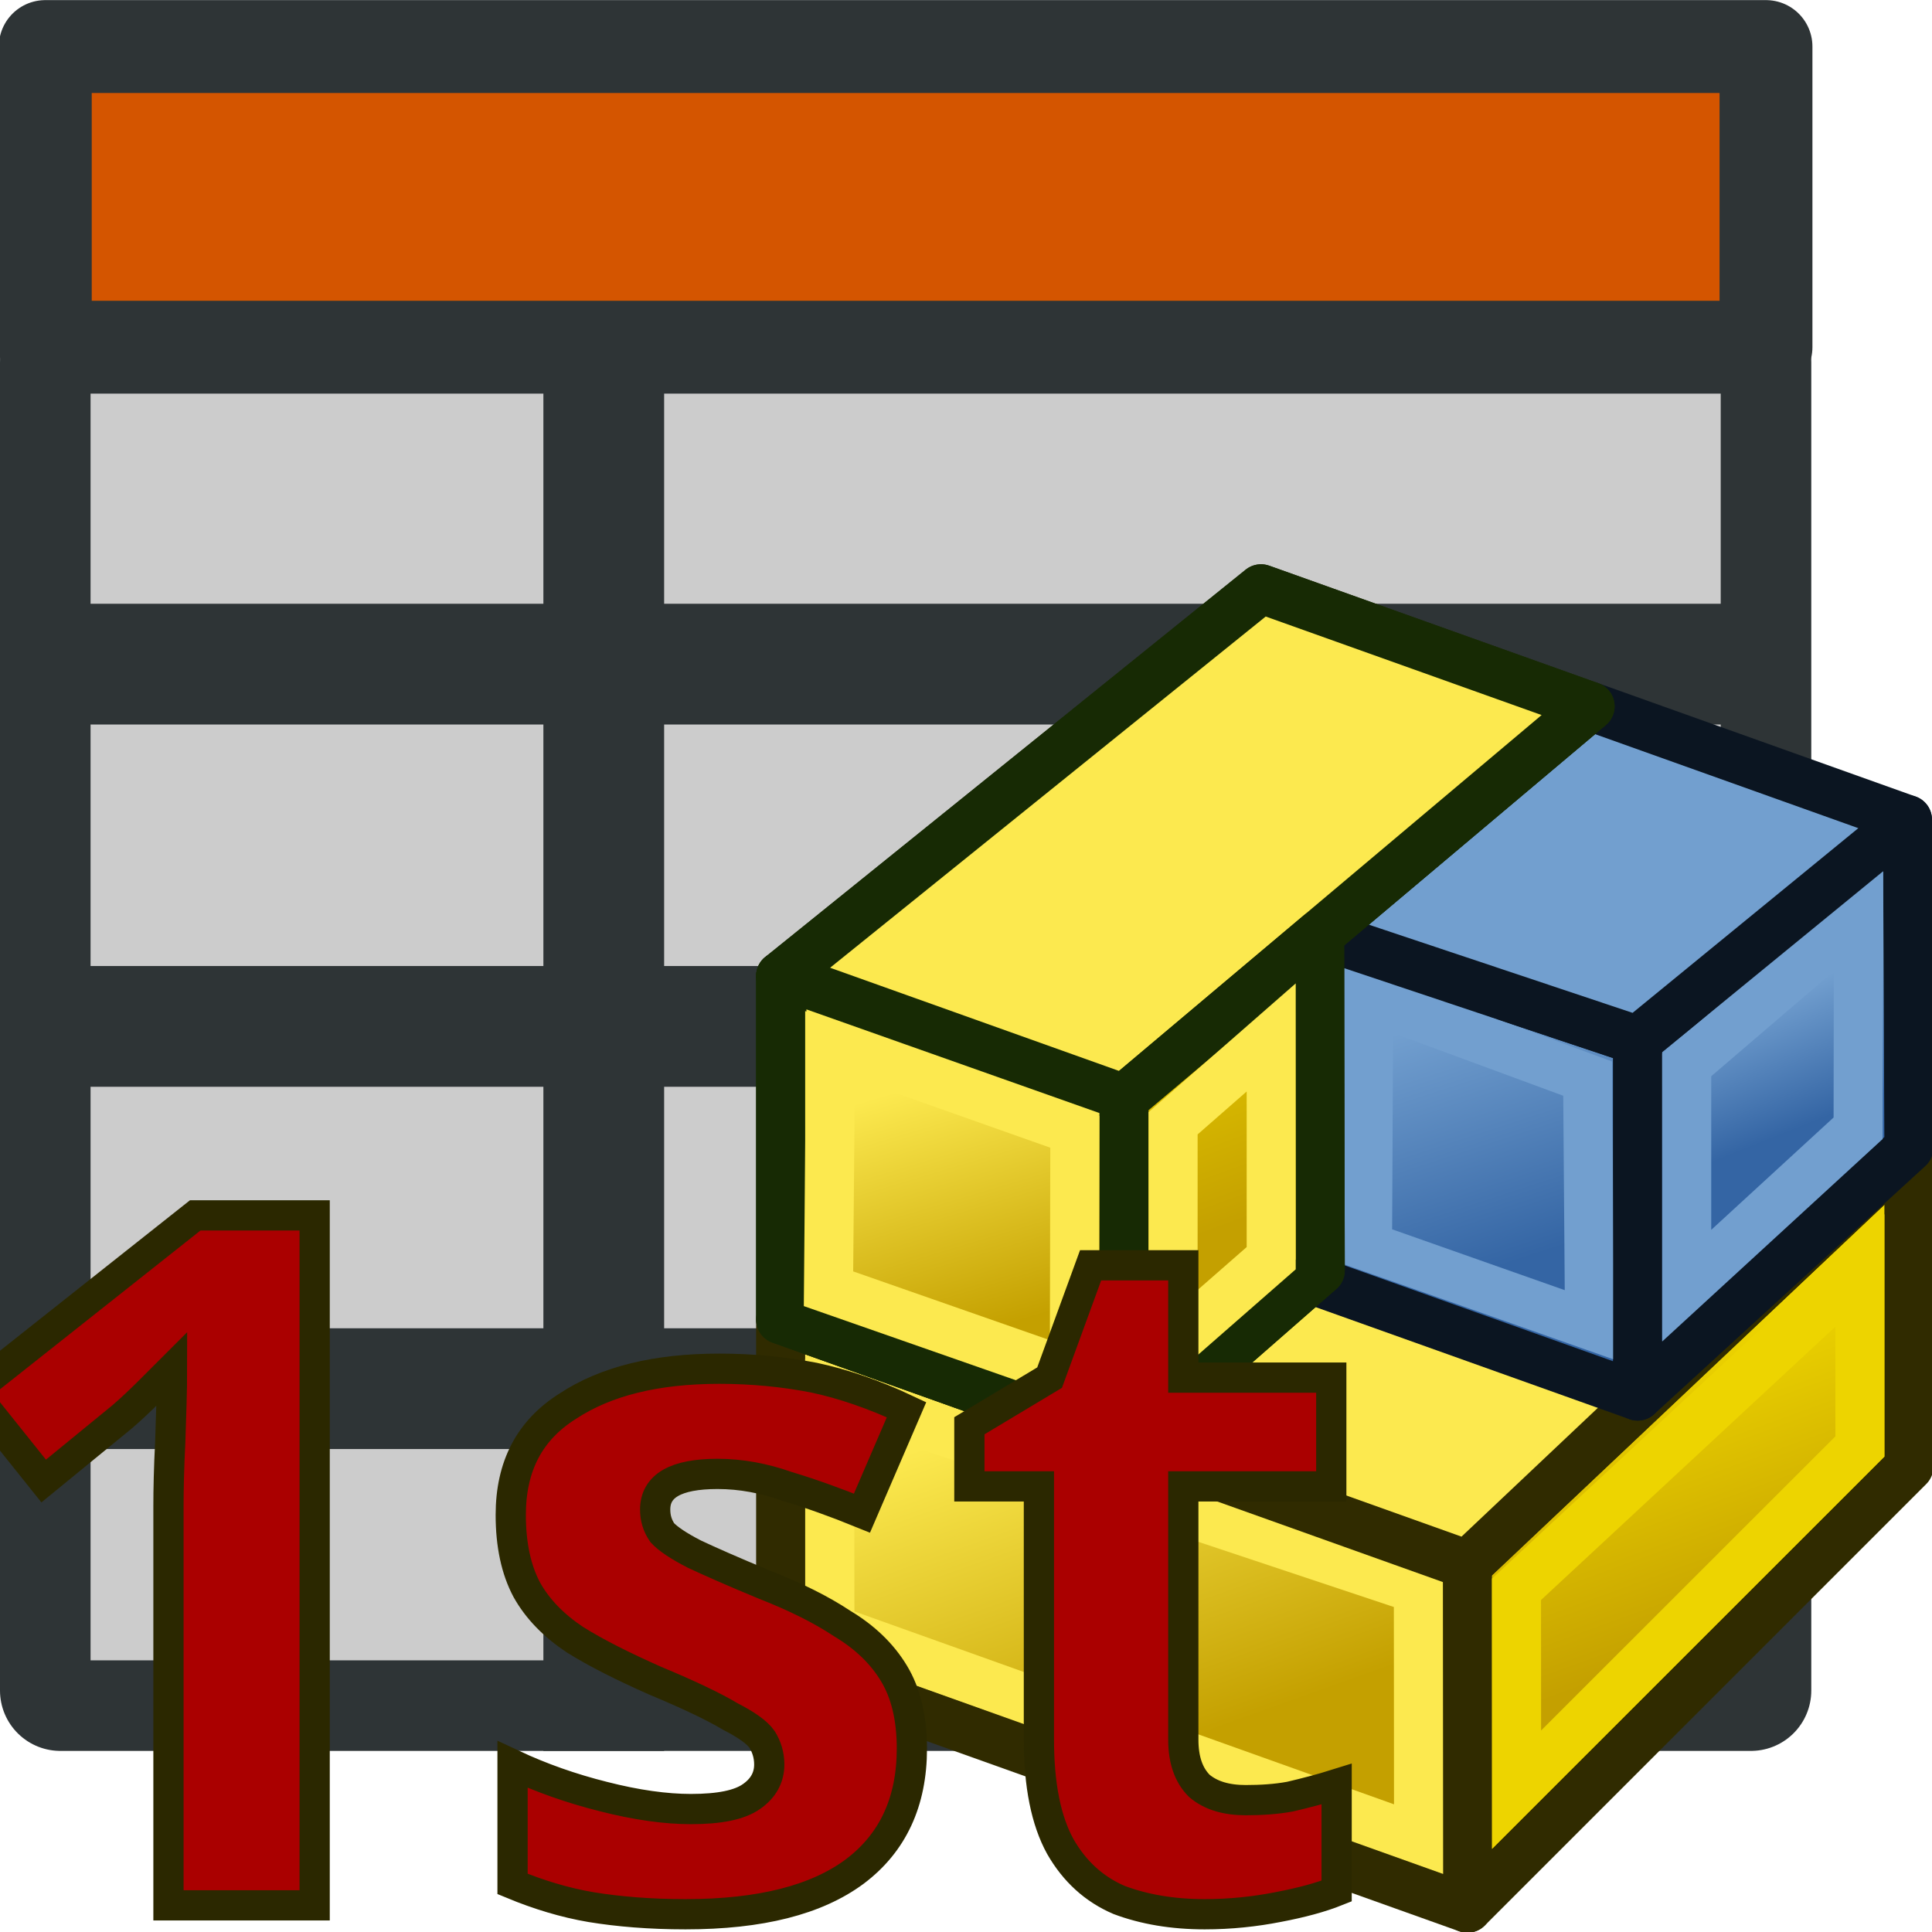
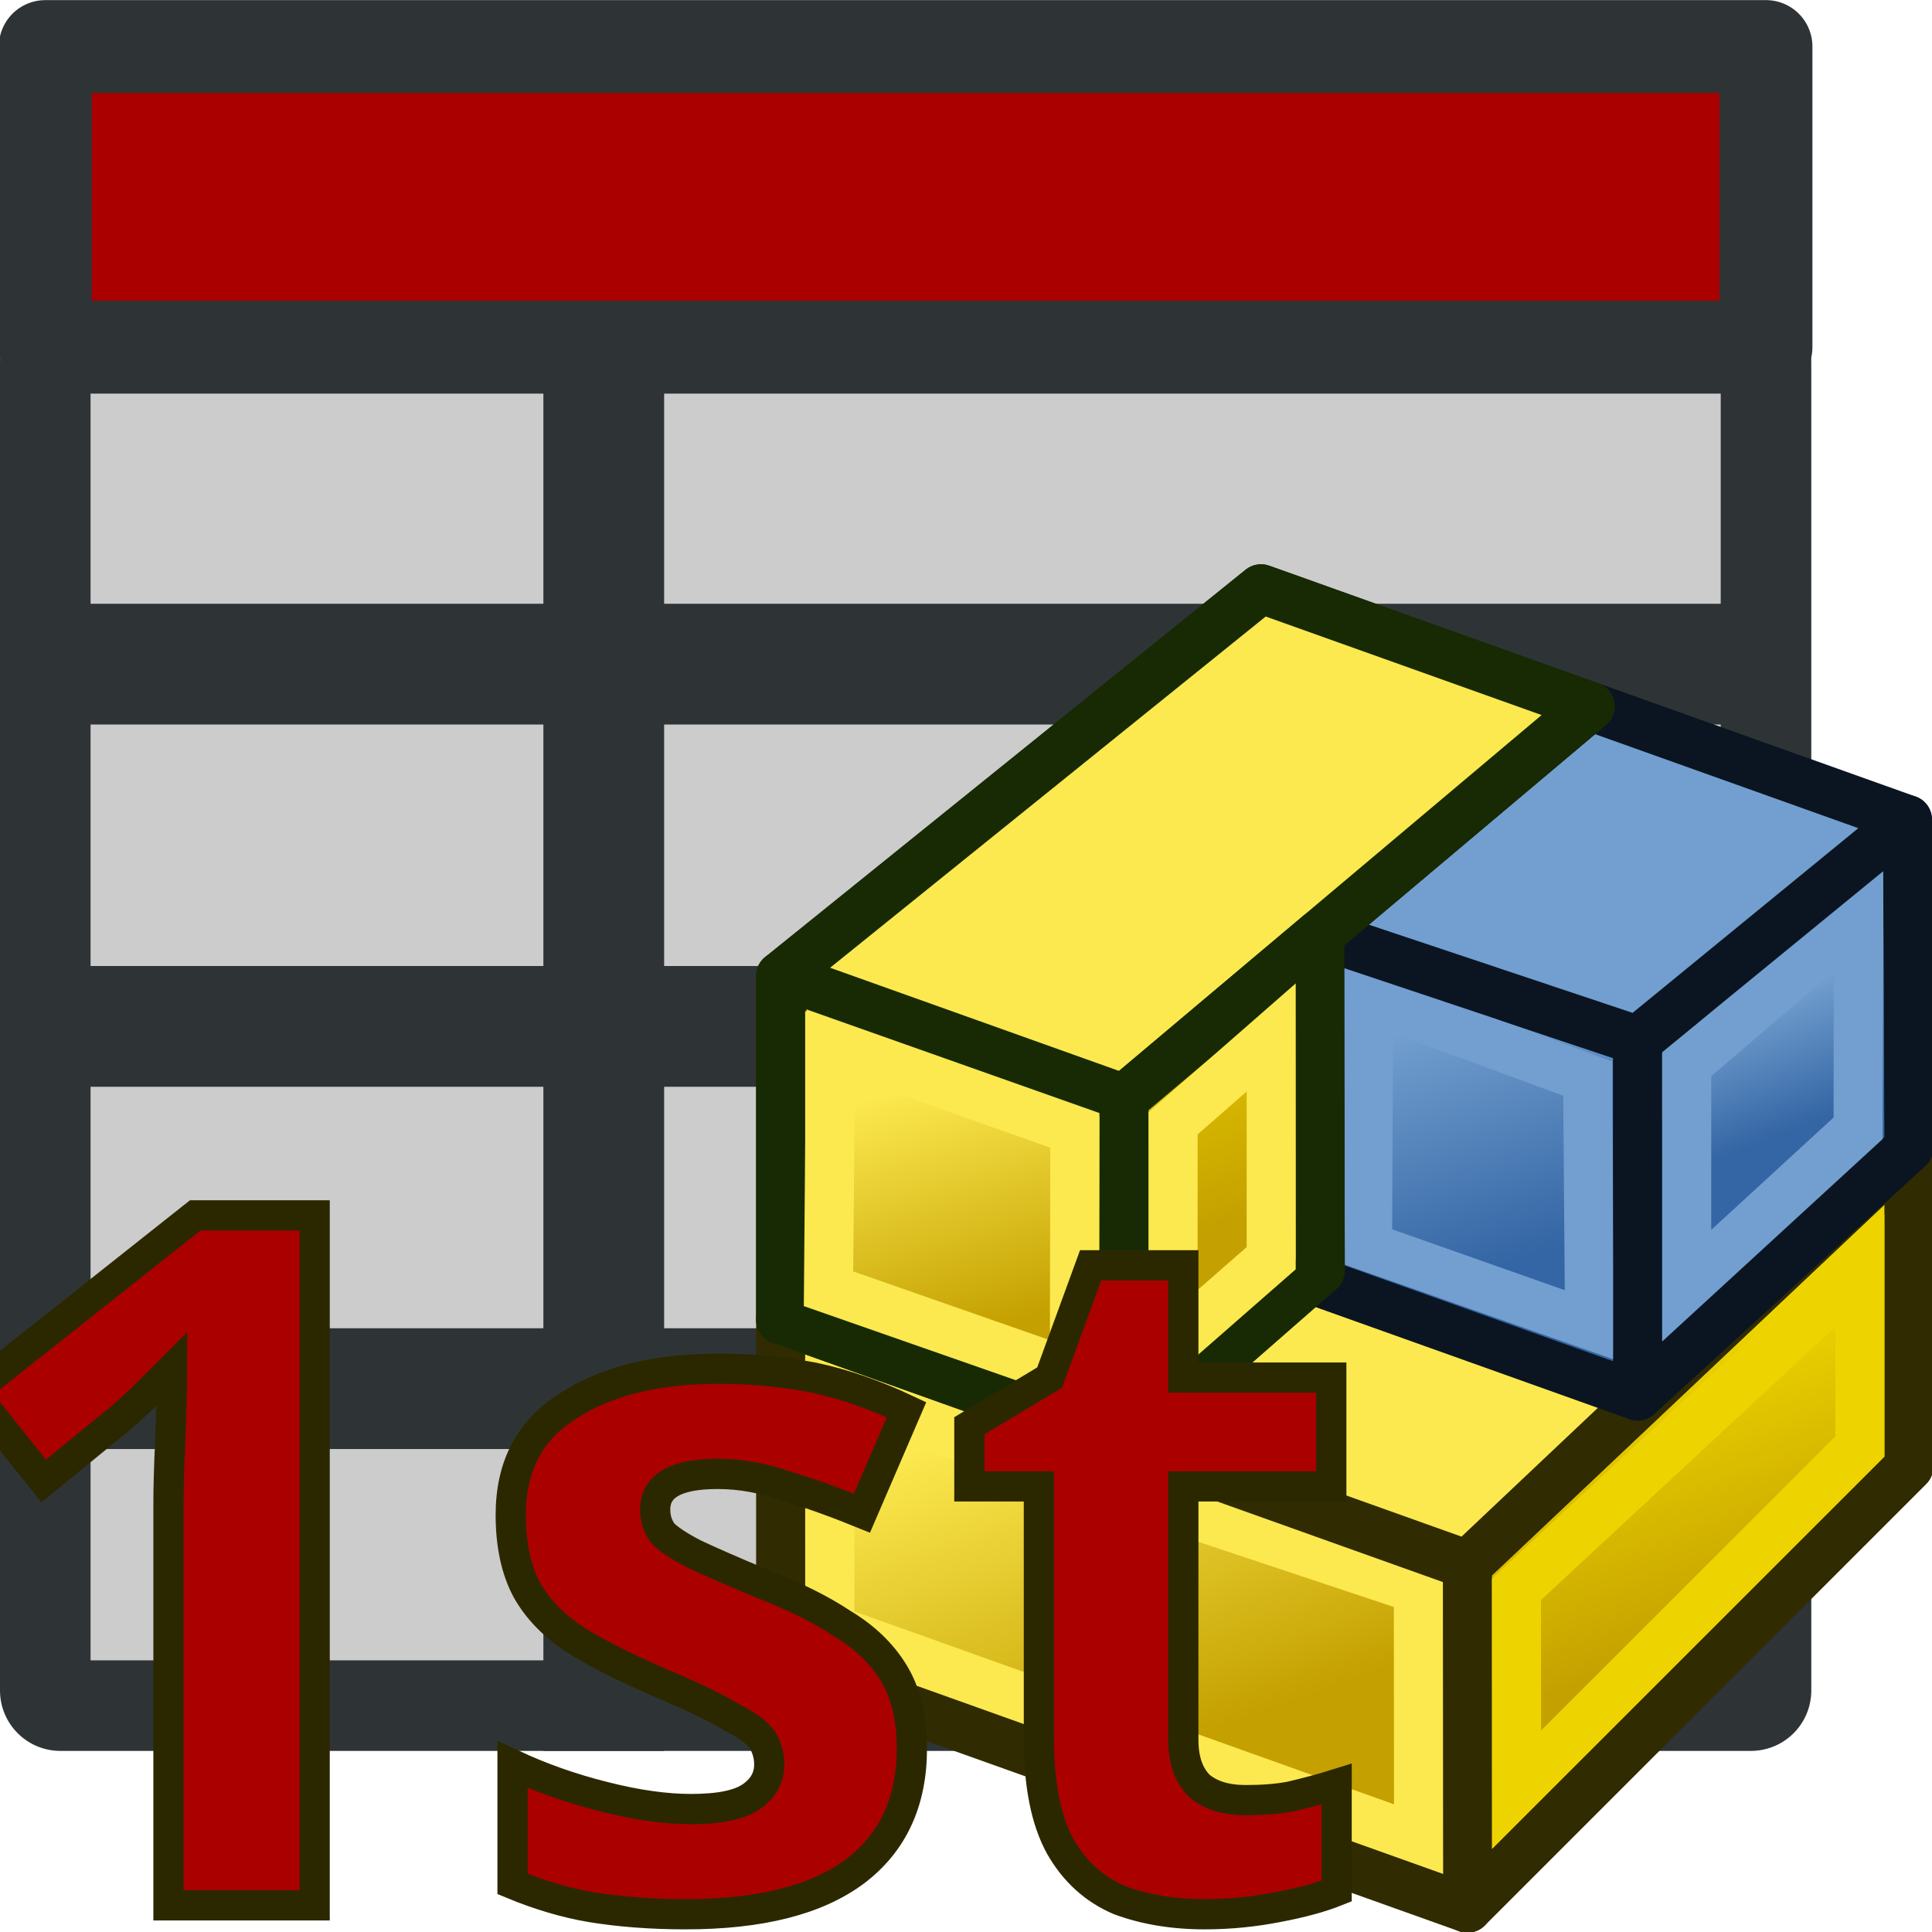
<svg xmlns="http://www.w3.org/2000/svg" xmlns:xlink="http://www.w3.org/1999/xlink" width="64" height="64" viewBox="0 0 16.933 16.933" version="1.1" id="svg1" xml:space="preserve">
  <defs id="defs1">
    <linearGradient id="swatch2">
      <stop style="stop-color:#ffffff;stop-opacity:1;" offset="0" id="stop4" />
    </linearGradient>
    <linearGradient id="swatch7">
      <stop style="stop-color:#292600;stop-opacity:1;" offset="0" id="stop7" />
    </linearGradient>
    <linearGradient id="swatch3">
      <stop style="stop-color:#2b2800;stop-opacity:1;" offset="0" id="stop3" />
    </linearGradient>
    <linearGradient id="linearGradient1">
      <stop style="stop-color:#000000;stop-opacity:1;" offset="0" id="stop1" />
      <stop style="stop-color:#ffdd00;stop-opacity:0;" offset="1" id="stop2" />
    </linearGradient>
    <radialGradient xlink:href="#linearGradient3377" id="radialGradient3692" cx="45.883" cy="28.87" fx="45.883" fy="28.87" r="19.467" gradientUnits="userSpaceOnUse" />
    <radialGradient xlink:href="#linearGradient3377" id="radialGradient3703" gradientUnits="userSpaceOnUse" cx="135.383" cy="97.37" fx="135.383" fy="97.37" r="19.467" gradientTransform="matrix(0.97435,0.2250379,-0.4623105,2.001673,48.48755,-127.9988)" />
    <linearGradient id="linearGradient3377">
      <stop id="stop3379" offset="0" style="stop-color:#faff2b;stop-opacity:1;" />
      <stop id="stop3381" offset="1" style="stop-color:#ffaa00;stop-opacity:1;" />
    </linearGradient>
    <radialGradient xlink:href="#linearGradient3377" id="radialGradient3705" gradientUnits="userSpaceOnUse" cx="148.883" cy="81.87" fx="148.883" fy="81.87" r="19.467" gradientTransform="matrix(1.385259,-0.05136783,0.03705629,0.9993132,-60.3924,7.704044)" />
    <marker orient="auto" refY="0" refX="0" id="marker3034" style="overflow:visible">
      <path id="path3032" d="M 0,0 5,-5 -12.5,0 5,5 Z" style="fill:#000000;fill-opacity:1;fill-rule:evenodd;stroke:#000000;stroke-width:1pt;stroke-opacity:1" transform="matrix(-0.4,0,0,-0.4,-4,0)" />
    </marker>
    <marker orient="auto" refY="0" refX="0" id="marker2976" style="overflow:visible">
      <path id="path2974" d="M 0,0 5,-5 -12.5,0 5,5 Z" style="fill:#000000;fill-opacity:1;fill-rule:evenodd;stroke:#000000;stroke-width:1pt;stroke-opacity:1" transform="matrix(0.4,0,0,0.4,4,0)" />
    </marker>
    <marker style="overflow:visible" id="Arrow1Sstart" refX="0" refY="0" orient="auto">
      <path transform="matrix(0.2,0,0,0.2,1.2,0)" style="fill:#000000;fill-opacity:1;fill-rule:evenodd;stroke:#000000;stroke-width:1pt;stroke-opacity:1" d="M 0,0 5,-5 -12.5,0 5,5 Z" id="path839" />
    </marker>
    <linearGradient id="linearGradient3794">
      <stop style="stop-color:#000000;stop-opacity:1;" offset="0" id="stop3796" />
      <stop style="stop-color:#000000;stop-opacity:0;" offset="1" id="stop3798" />
    </linearGradient>
    <linearGradient id="linearGradient3864">
      <stop id="stop3866" offset="0" style="stop-color:#71b2f8;stop-opacity:1;" />
      <stop id="stop3868" offset="1" style="stop-color:#002795;stop-opacity:1;" />
    </linearGradient>
    <linearGradient id="linearGradient3767">
      <stop style="stop-color:#3465a4;stop-opacity:1" offset="0" id="stop3769" />
      <stop style="stop-color:#729fcf;stop-opacity:1" offset="1" id="stop3771" />
    </linearGradient>
    <linearGradient id="linearGradient3777">
      <stop style="stop-color:#204a87;stop-opacity:1" offset="0" id="stop3779" />
      <stop style="stop-color:#3465a4;stop-opacity:1" offset="1" id="stop3781" />
    </linearGradient>
    <radialGradient xlink:href="#linearGradient3794" id="radialGradient3800" cx="1" cy="45" fx="1" fy="45" r="41" gradientTransform="matrix(0.9334821,-2.2905276e-8,0,0.2868757,0.06651751,32.09059)" gradientUnits="userSpaceOnUse" />
    <linearGradient y2="21.837" x2="47.502" y1="51.18" x1="53.897" gradientTransform="matrix(0.6614583,-0.3895898,0,0.6326995,49.34479,283.6681)" gradientUnits="userSpaceOnUse" id="linearGradient1141" xlink:href="#linearGradient3777" />
    <linearGradient y2="21.311" x2="17.329" y1="55.718" x1="22.117" gradientTransform="matrix(2.882353,0.5935826,0,2.318182,136.3616,-174.5987)" gradientUnits="userSpaceOnUse" id="linearGradient1143" xlink:href="#linearGradient3767" />
    <linearGradient y2="21.311" x2="17.329" y1="55.718" x1="22.117" gradientTransform="matrix(0.7626226,0.157052,0,0.6133523,45.60173,262.6311)" gradientUnits="userSpaceOnUse" id="linearGradient1148" xlink:href="#linearGradient3767" />
    <radialGradient xlink:href="#linearGradient3864" id="radialGradient3850" gradientUnits="userSpaceOnUse" gradientTransform="matrix(0.6028459,1.047164,-1.979402,1.13953,127.9588,-74.45691)" cx="51.329" cy="31.074" fx="51.329" fy="31.074" r="19.571" />
    <radialGradient xlink:href="#linearGradient3377-6" id="radialGradient3699" gradientUnits="userSpaceOnUse" cx="76.383" cy="94.37" fx="76.383" fy="94.37" r="19.467" gradientTransform="matrix(0.9818943,0.1894295,-0.4109427,2.130092,40.16345,-121.1156)" />
    <radialGradient xlink:href="#linearGradient3377" id="radialGradient3701" gradientUnits="userSpaceOnUse" cx="84.883" cy="77.043" fx="84.883" fy="77.043" r="19.467" gradientTransform="matrix(2.849242,1.258512,-0.4040415,0.9147407,-125.8413,-100.258)" />
    <radialGradient r="19.467" fy="77.043" fx="84.883" cy="77.043" cx="84.883" gradientTransform="matrix(2.849242,1.258512,-0.4040415,0.9147407,-125.8413,-100.258)" gradientUnits="userSpaceOnUse" id="radialGradient3017" xlink:href="#linearGradient3377-6" />
    <radialGradient xlink:href="#linearGradient3377-6" id="radialGradient3699-2" gradientUnits="userSpaceOnUse" cx="76.383" cy="94.37" fx="76.383" fy="94.37" r="19.467" gradientTransform="matrix(0.9818943,0.1894295,-0.4109427,2.130092,40.16345,-121.1156)" />
    <linearGradient id="linearGradient3377-6">
      <stop id="stop3379-2" offset="0" style="stop-color:#00afff;stop-opacity:1;" />
      <stop id="stop3381-4" offset="1" style="stop-color:#0034ff;stop-opacity:1;" />
    </linearGradient>
    <radialGradient r="19.467" fy="77.043" fx="84.883" cy="77.043" cx="84.883" gradientTransform="matrix(2.849242,1.258512,-0.4040415,0.9147407,-125.8413,-100.258)" gradientUnits="userSpaceOnUse" id="radialGradient3017-8" xlink:href="#linearGradient3377-6" />
    <radialGradient r="19.467" fy="77.043" fx="84.883" cy="77.043" cx="84.883" gradientTransform="matrix(2.849242,1.258512,-0.4040415,0.9147407,-125.8413,-100.258)" gradientUnits="userSpaceOnUse" id="radialGradient3844" xlink:href="#linearGradient3377-6" />
    <radialGradient xlink:href="#linearGradient3377-6" id="radialGradient3699-7" gradientUnits="userSpaceOnUse" cx="76.383" cy="94.37" fx="76.383" fy="94.37" r="19.467" gradientTransform="matrix(0.9818943,0.1894295,-0.4109427,2.130092,40.16345,-121.1156)" />
    <radialGradient r="19.467" fy="77.043" fx="84.883" cy="77.043" cx="84.883" gradientTransform="matrix(2.849242,1.258512,-0.4040415,0.9147407,-125.8413,-100.258)" gradientUnits="userSpaceOnUse" id="radialGradient3017-6" xlink:href="#linearGradient3377" />
    <radialGradient r="19.467" fy="77.043" fx="84.883" cy="77.043" cx="84.883" gradientTransform="matrix(2.849242,1.258512,-0.4040415,0.9147407,-125.8413,-100.258)" gradientUnits="userSpaceOnUse" id="radialGradient3844-7" xlink:href="#linearGradient3377-6" />
    <radialGradient xlink:href="#linearGradient3864" id="radialGradient4112" gradientUnits="userSpaceOnUse" gradientTransform="matrix(-0.1915761,0.4662146,-1.136416,-0.419043,156.5648,24.07671)" cx="86.837" cy="90.601" fx="86.837" fy="90.601" r="19.467" />
    <radialGradient xlink:href="#linearGradient3864" id="radialGradient4114" gradientUnits="userSpaceOnUse" gradientTransform="matrix(0.1903683,-0.6138636,1.99853,-0.190928,-47.1332,165.4556)" cx="113.502" cy="65.849" fx="113.502" fy="65.849" r="19.467" />
    <radialGradient r="19.467" fy="65.849" fx="113.502" cy="65.849" cx="113.502" gradientTransform="matrix(0.1903683,-0.6138636,1.99853,-0.190928,-47.1332,165.4556)" gradientUnits="userSpaceOnUse" id="radialGradient3180" xlink:href="#linearGradient3864" />
    <radialGradient xlink:href="#linearGradient3864" id="radialGradient4112-9" gradientUnits="userSpaceOnUse" gradientTransform="matrix(-0.1915761,0.4662146,-1.136416,-0.419043,162.9924,26.56694)" cx="86.837" cy="90.601" fx="86.837" fy="90.601" r="19.467" />
    <radialGradient xlink:href="#linearGradient3864" id="radialGradient4114-3" gradientUnits="userSpaceOnUse" gradientTransform="matrix(0.1903683,-0.6138636,1.99853,-0.190928,-47.1332,165.4556)" cx="113.502" cy="65.849" fx="113.502" fy="65.849" r="19.467" />
    <radialGradient r="19.467" fy="65.849" fx="113.502" cy="65.849" cx="113.502" gradientTransform="matrix(0.1903683,-0.6138636,1.99853,-0.190928,-47.1332,165.4556)" gradientUnits="userSpaceOnUse" id="radialGradient3180-6" xlink:href="#linearGradient3864" />
    <radialGradient xlink:href="#linearGradient3864" id="radialGradient4112-7" gradientUnits="userSpaceOnUse" gradientTransform="matrix(-0.1915761,0.4662146,-1.136416,-0.419043,156.5648,24.07671)" cx="86.837" cy="90.601" fx="86.837" fy="90.601" r="19.467" />
    <radialGradient xlink:href="#linearGradient3864" id="radialGradient4114-9" gradientUnits="userSpaceOnUse" gradientTransform="matrix(0.1903683,-0.6138636,1.99853,-0.190928,-47.1332,165.4556)" cx="113.502" cy="65.849" fx="113.502" fy="65.849" r="19.467" />
    <radialGradient r="19.467" fy="65.849" fx="113.502" cy="65.849" cx="113.502" gradientTransform="matrix(0.1903683,-0.6138636,1.99853,-0.190928,-47.1332,165.4556)" gradientUnits="userSpaceOnUse" id="radialGradient3180-9" xlink:href="#linearGradient3864" />
    <linearGradient xlink:href="#linearGradient3864" id="linearGradient3822" x1="154.135" y1="33.267" x2="165.616" y2="46.43" gradientUnits="userSpaceOnUse" />
    <radialGradient xlink:href="#linearGradient3864" id="radialGradient3703-5" gradientUnits="userSpaceOnUse" cx="132.705" cy="90.193" fx="132.705" fy="90.193" r="19.467" gradientTransform="matrix(-0.08162339,1.394907,-1.157257,-0.2696337,245.2277,-105.4436)" />
    <radialGradient r="19.467" fy="90.193" fx="132.705" cy="90.193" cx="132.705" gradientTransform="matrix(-0.08162339,1.394907,-1.157257,-0.2696337,245.2277,-105.4436)" gradientUnits="userSpaceOnUse" id="radialGradient3294" xlink:href="#linearGradient3864" />
    <linearGradient xlink:href="#linearGradient4023" id="linearGradient4029" x1="45" y1="34" x2="50" y2="59" gradientUnits="userSpaceOnUse" />
    <linearGradient id="linearGradient4023">
      <stop style="stop-color:#8ae234;stop-opacity:1;" offset="0" id="stop4025" />
      <stop style="stop-color:#4e9a06;stop-opacity:1" offset="1" id="stop4027" />
    </linearGradient>
    <linearGradient xlink:href="#linearGradient3801-6-1" id="linearGradient3807-3-9" x1="110" y1="35" x2="85" y2="35" gradientUnits="userSpaceOnUse" spreadMethod="reflect" gradientTransform="matrix(0.4583334,0,0,0.5172414,7.374997,5.432404)" />
    <linearGradient id="linearGradient3801-6-1">
      <stop style="stop-color:#204a87;stop-opacity:1" offset="0" id="stop3803-7-2" />
      <stop style="stop-color:#729fcf;stop-opacity:1" offset="1" id="stop3805-5-7" />
    </linearGradient>
    <linearGradient id="linearGradient3801-6">
      <stop style="stop-color:#c4a000;stop-opacity:1" offset="0" id="stop3803-7" />
      <stop style="stop-color:#fce94f;stop-opacity:1" offset="1" id="stop3805-5" />
    </linearGradient>
    <linearGradient xlink:href="#linearGradient3801-6" id="linearGradient3807-3-9-3" x1="110" y1="35" x2="85" y2="35" gradientUnits="userSpaceOnUse" spreadMethod="reflect" gradientTransform="matrix(0.4583334,0,0,0.5172414,7.374996,33.44828)" />
    <linearGradient id="linearGradient4389" x1="20.244" x2="17.244" y1="37.588" y2="27.588" gradientTransform="translate(-1.2435,-2.5881)" gradientUnits="userSpaceOnUse" xlink:href="#linearGradient3774" />
    <linearGradient id="linearGradient4399" x1="48.714" x2="44.714" y1="45.586" y2="34.586" gradientTransform="translate(1.2856,1.4142)" gradientUnits="userSpaceOnUse">
      <stop stop-color="#c4a000" offset="0" id="stop8" />
      <stop stop-color="#edd400" offset="1" id="stop10" />
    </linearGradient>
    <linearGradient id="linearGradient69042" x1="48.714" x2="44.714" y1="45.586" y2="34.586" gradientTransform="translate(-12.714,-17.586)" gradientUnits="userSpaceOnUse" xlink:href="#linearGradient3774" />
    <linearGradient id="linearGradient69056" x1="27.244" x2="22.244" y1="54.588" y2="40.588" gradientTransform="translate(-1.2435,-2.5881)" gradientUnits="userSpaceOnUse">
      <stop stop-color="#c4a000" offset="0" id="stop14" />
      <stop stop-color="#fce94f" offset="1" id="stop16" />
    </linearGradient>
    <linearGradient id="linearGradient69709" x1="20.244" x2="17.244" y1="37.588" y2="27.588" gradientTransform="matrix(1,-0.026667,0,1,81.696,-5.3735)" gradientUnits="userSpaceOnUse" xlink:href="#linearGradient3767" />
    <linearGradient id="linearGradient69717" x1="50.714" x2="48.714" y1="25.586" y2="20.586" gradientTransform="translate(61.2256,1.0356)" gradientUnits="userSpaceOnUse" xlink:href="#linearGradient3767" />
    <linearGradient id="linearGradient3774">
      <stop stop-color="#4e9a06" offset="0" id="stop21" />
      <stop stop-color="#8ae234" offset="1" id="stop23" />
    </linearGradient>
    <linearGradient xlink:href="#linearGradient69056" id="linearGradient920" gradientUnits="userSpaceOnUse" gradientTransform="translate(-41.2435,-2.5881)" x1="20.244" y1="37.588" x2="17.244" y2="27.588" />
    <linearGradient xlink:href="#linearGradient4399" id="linearGradient922" gradientUnits="userSpaceOnUse" gradientTransform="translate(-52.714,-17.586)" x1="48.714" y1="45.586" x2="44.714" y2="34.586" />
    <linearGradient xlink:href="#linearGradient69056" id="linearGradient15" gradientUnits="userSpaceOnUse" gradientTransform="translate(-1.2435,-2.5881)" x1="27.244" y1="54.588" x2="22.244" y2="40.588" />
    <linearGradient xlink:href="#linearGradient4399" id="linearGradient16" gradientUnits="userSpaceOnUse" gradientTransform="translate(1.2856,1.4142)" x1="48.714" y1="45.586" x2="44.714" y2="34.586" />
    <linearGradient xlink:href="#swatch3" id="linearGradient18" gradientUnits="userSpaceOnUse" gradientTransform="translate(-25.27184,12.72894)" x1="24.656" y1="1.005" x2="29.369" y2="1.005" />
  </defs>
  <g id="layer1">
    <g id="layer1-2" transform="matrix(0.2645833,0,0,0.2645833,-0.5291669,1.058333)" style="fill:#cccccc">
      <rect style="color:#000000;display:inline;overflow:visible;visibility:visible;fill:#cccccc;stroke:#2e3436;stroke-width:4;stroke-linecap:round;stroke-linejoin:round;stroke-miterlimit:4;stroke-dasharray:none;stroke-dashoffset:0;stroke-opacity:1;marker:none;paint-order:fill markers stroke;enable-background:accumulate" id="rect3002-9" width="56" height="44" x="4" y="8" />
      <rect style="color:#000000;display:inline;overflow:visible;visibility:visible;fill:#cccccc;fill-opacity:1;stroke:none;stroke-width:2;stroke-linecap:butt;stroke-linejoin:round;stroke-miterlimit:4;stroke-dasharray:none;stroke-dashoffset:0;stroke-opacity:1;marker:none;enable-background:accumulate" id="rect3002-9-3" width="54" height="42" x="5" y="9" />
      <path style="fill:#cccccc;stroke:#2e3436;stroke-width:4;stroke-linecap:butt;stroke-linejoin:miter;stroke-miterlimit:4;stroke-dasharray:none;stroke-opacity:1" d="M 3,18 H 61" id="path3790" />
      <path style="fill:#cccccc;stroke:#2e3436;stroke-width:4;stroke-linecap:butt;stroke-linejoin:miter;stroke-miterlimit:4;stroke-dasharray:none;stroke-opacity:1" d="M 22,6 V 54" id="path3792" />
      <path style="fill:#cccccc;stroke:#2e3436;stroke-width:4;stroke-linecap:butt;stroke-linejoin:miter;stroke-miterlimit:4;stroke-dasharray:none;stroke-opacity:1" d="M 3,30 H 61" id="path3794" />
      <path style="fill:#cccccc;stroke:#2e3436;stroke-width:4;stroke-linecap:butt;stroke-linejoin:miter;stroke-miterlimit:4;stroke-dasharray:none;stroke-opacity:1" d="M 3,42 H 61" id="path3796" />
    </g>
    <g id="g15" transform="matrix(0.2149739,0,0,0.2149739,4.907194,4.040739)">
      <g id="g40" style="stroke-width:2">
        <path d="M 9,49 V 35 l 28,10 v 14 z" id="path30" style="fill:url(#linearGradient15);stroke:#302b00;stroke-linejoin:round" />
        <path d="M 37,59 V 45 L 55,28 v 13 z" id="path32" style="fill:url(#linearGradient16);stroke:#302b00;stroke-linejoin:round" />
        <path d="M 11.008,47.606 11,38 l 24,8 0.008,10.185 z" id="path34" style="fill:none;stroke:#fce94f" />
        <path d="M 39.005,54.168 39,46 l 14,-13 0.002,7.177 z" id="path36" style="fill:none;stroke:#edd400" />
        <path d="M 23,40 42,23 55,28 37,45 Z" id="path38" style="fill:#fce94f;stroke:#302b00;stroke-linejoin:round" />
      </g>
      <g id="g943" transform="translate(-60)">
        <path d="m 91,33.5 -0.027,-14.214 12.967,4.335 v 14.5 z" id="path54" style="fill:url(#linearGradient69709);stroke:#0b1521;stroke-width:2;stroke-linejoin:round" />
        <path d="m 92.927,32.029 0.047,-10.141 8.927,3.29 0.078,10.042 z" id="path56" style="fill:none;stroke:#729fcf;stroke-width:2" />
        <path d="m 103.94,38.121 v -14.5 l 11,-9 L 115,28 Z" id="path58" style="fill:url(#linearGradient69717);stroke:#0b1521;stroke-width:2;stroke-linejoin:round" />
        <path d="m 105.94,33.621 v -9 l 7,-6 -0.012,8.582 z" id="path60" style="fill:none;stroke:#729fcf;stroke-width:2" />
        <path d="M 90.973,19.286 102,10 l 12.94,4.621 -11,9 z" id="path62" style="fill:#729fcf;stroke:#0b1521;stroke-width:2;stroke-linejoin:round" />
      </g>
      <g display="none" fill="#ef2929" fill-rule="evenodd" opacity="0.588" stroke="#ef2929" stroke-width="1px" id="g94">
        <path d="M 9,35 V 49" id="path66" />
        <path d="M 9,35 37,45" id="path68" />
        <path d="M 55,28 V 41" id="path70" />
        <path d="M 37,45 55,28" id="path72" />
        <path d="M 23,40 V 26" id="path74" />
        <path d="m 29,5 13,5" id="path76" />
        <path d="M 23,26 42,10" id="path78" />
        <path d="M 19,13 29,5" id="path80" />
        <path d="m 55,15 -9,8" id="path82" />
        <path d="M 42,23 V 10" id="path84" />
        <path d="m 42,23 14,5" id="path86" />
        <path d="M 23,40 42,23" id="path88" />
        <path d="M 23,10 H 42" id="path90" />
        <path d="M 34,17 V 30" id="path92" />
      </g>
      <g id="g963" transform="translate(40)">
        <g style="stroke:#172a04;stroke-width:2;stroke-linejoin:round" transform="translate(-40)" id="g48">
          <path style="fill:url(#linearGradient4389)" id="path42" d="M 9,35 V 21 l 14,5 v 14 z" />
          <path style="fill:#8ae234" id="path44" d="M 9,21 28.585,5.209 42,10 l -19,16 z" />
          <path style="fill:url(#linearGradient69042)" id="path46" d="M 23,40 V 26 l 7.973,-6.714 0.027,13.714 z" />
        </g>
        <path style="fill:url(#linearGradient920);fill-opacity:1;stroke:#172a04;stroke-width:2;stroke-linejoin:round" id="path912" d="M -31,35 V 21 l 14,5 v 14 z" />
        <path style="fill:#fce94f;fill-opacity:1;stroke:#172a04;stroke-width:2;stroke-linejoin:round;stroke-opacity:1" id="path914" d="M -31,21 -11.415,5.209 2,10 l -19,16 z" />
        <path style="fill:url(#linearGradient922);fill-opacity:1;stroke:#172a04;stroke-width:2;stroke-linejoin:round" id="path916" d="M -17,40 V 26 l 7.973,-6.714 0.027,13.714 z" />
        <path d="m -15,36 v -9 l 4,-3.5 v 9 z" id="path50" style="fill:none;stroke:#fce94f;stroke-width:2;stroke-opacity:1" />
        <path d="m -29.049,33.746 0.087,-9.98 9.957,3.523 -0.021,9.961 z" id="path52" style="fill:none;stroke:#fce94f;stroke-width:2;stroke-opacity:1" />
      </g>
    </g>
-     <rect style="fill:#d45500;fill-opacity:1;stroke:#2e3436;stroke-width:0.814;stroke-linecap:round;stroke-linejoin:round;stroke-dasharray:none;stroke-dashoffset:0;stroke-opacity:1;paint-order:normal" id="rect6" width="15.081" height="2.635" x="0.397" y="0.408" />
+     <rect style="fill:#aa0000;fill-opacity:1;stroke:#2e3436;stroke-width:0.814;stroke-linecap:round;stroke-linejoin:round;stroke-dasharray:none;stroke-dashoffset:0;stroke-opacity:1;paint-order:normal" id="rect6" width="15.081" height="2.635" x="0.397" y="0.408" />
    <text xml:space="preserve" style="font-style:normal;font-variant:normal;font-weight:bold;font-stretch:normal;font-size:8.467px;font-family:'Segoe UI';-inkscape-font-specification:'Segoe UI, Bold';font-variant-ligatures:normal;font-variant-caps:normal;font-variant-numeric:normal;font-variant-east-asian:normal;fill:#aa0000;fill-opacity:1;fill-rule:evenodd;stroke:url(#linearGradient18);stroke-width:0.265;stroke-linecap:butt;paint-order:markers fill stroke" x="-0.744" y="16.698" id="text6">
      <tspan id="tspan1" x="-0.744" y="16.698" style="stroke:url(#linearGradient18);fill:#aa0000">1st</tspan>
    </text>
  </g>
</svg>
